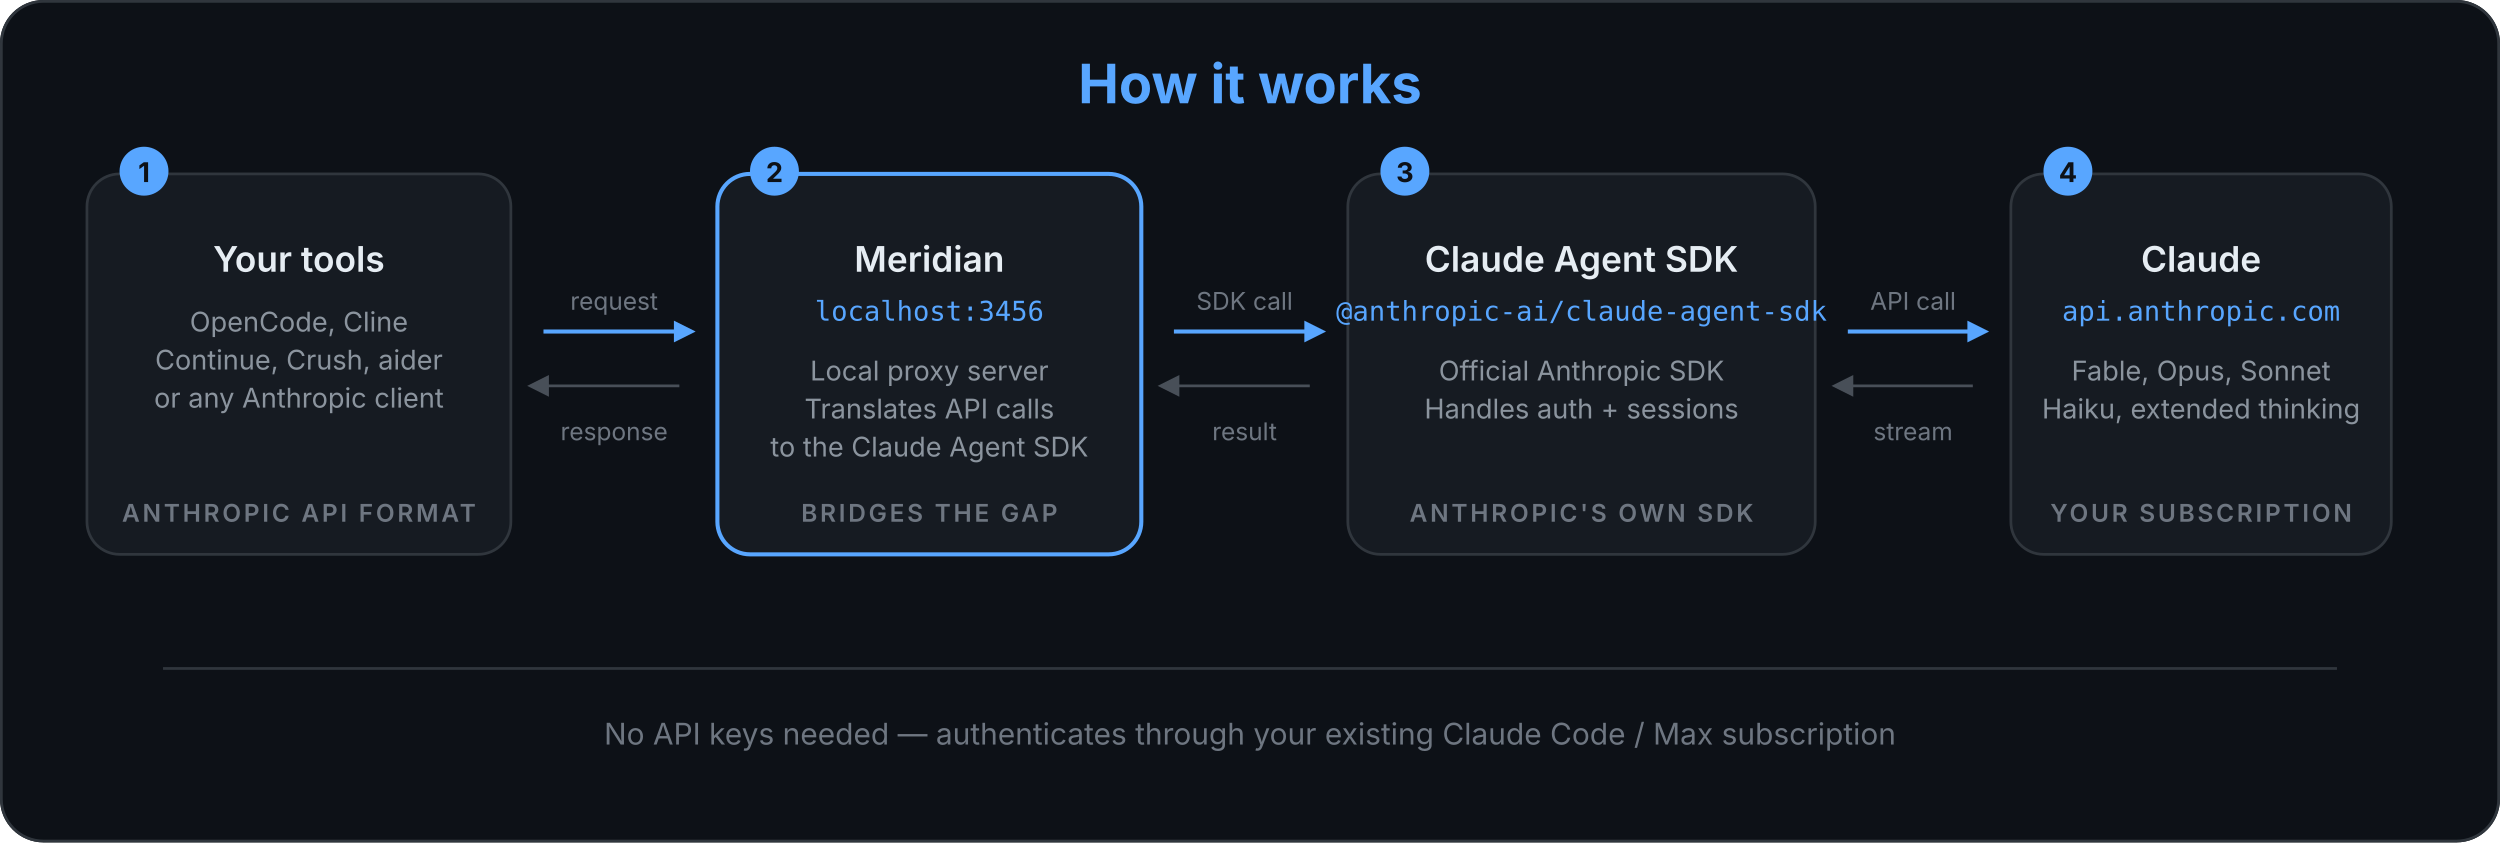
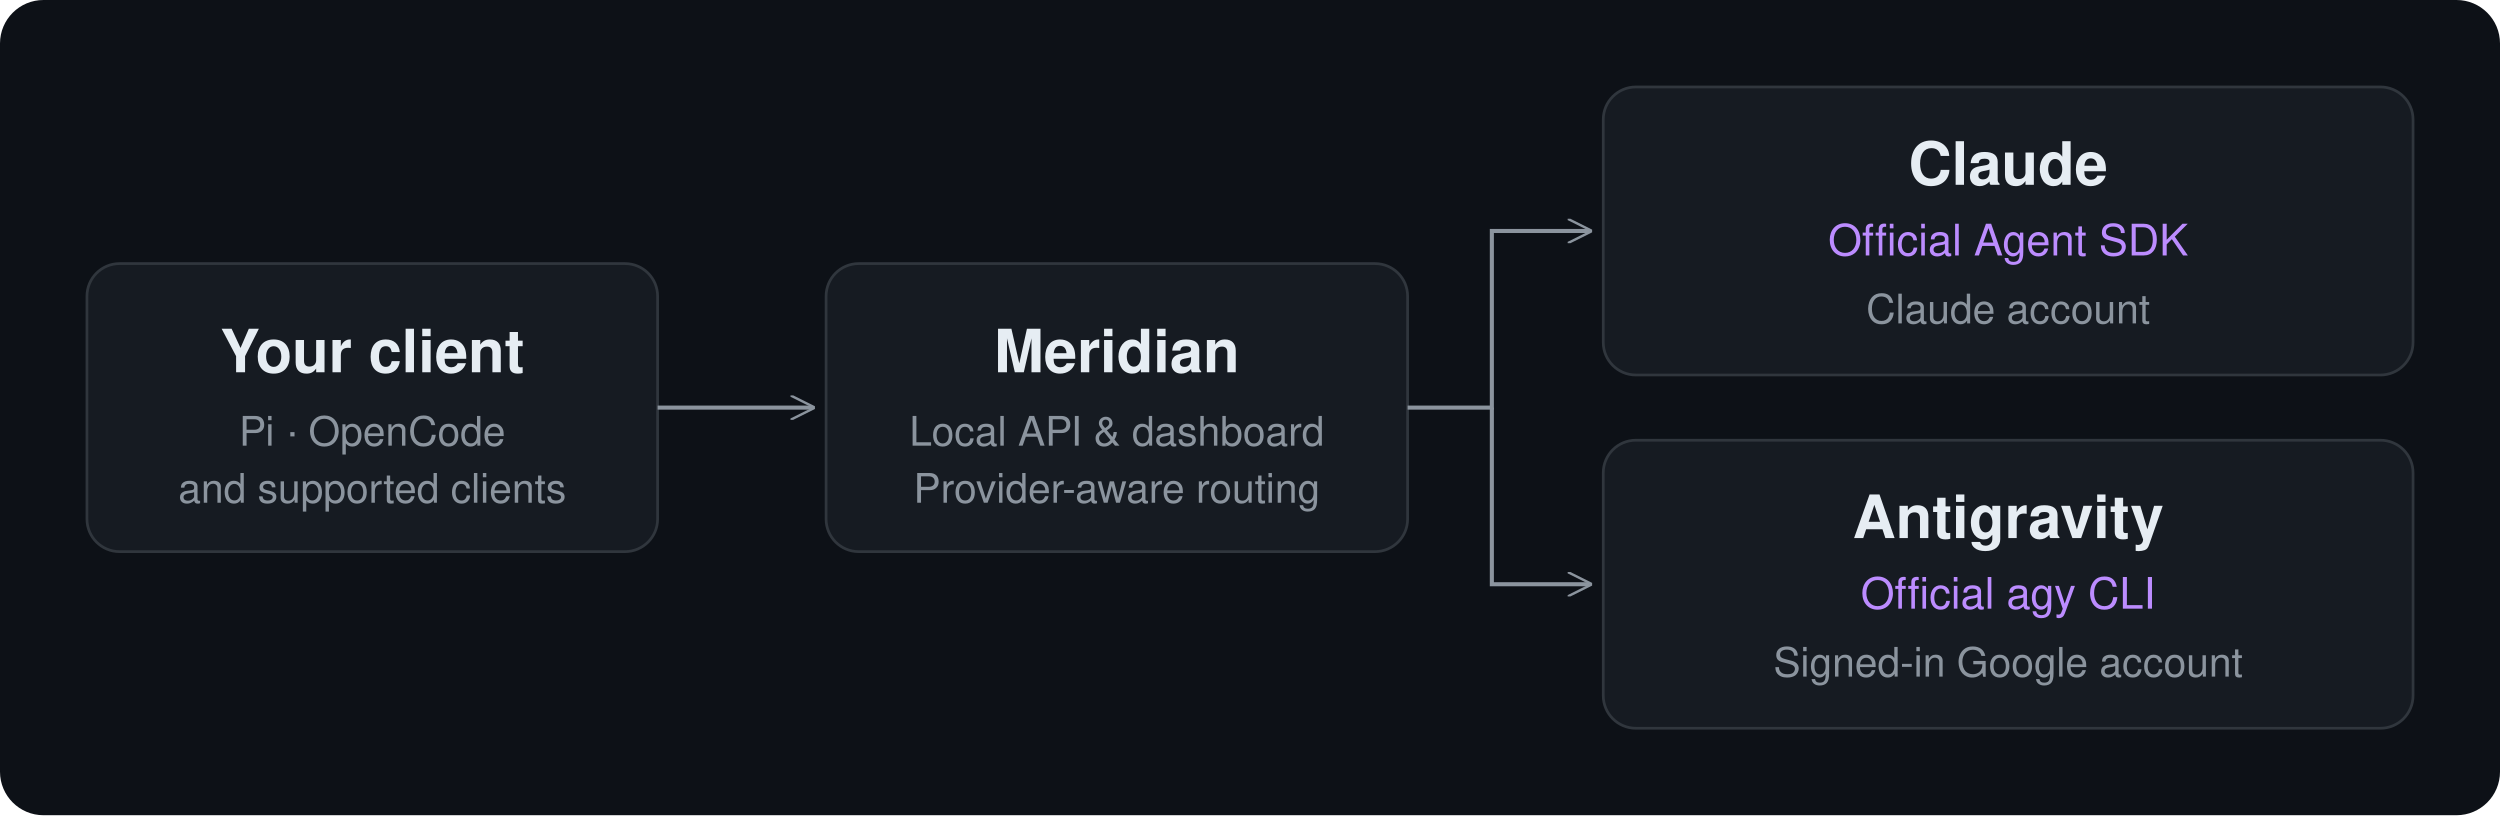
- <svg xmlns="http://www.w3.org/2000/svg" viewBox="0 0 920 310" fill="none">
-   <style>
-     .title { font-family: 'Inter', -apple-system, sans-serif; font-size: 20px; font-weight: 700; fill: #58a6ff; }
-     .box-label { font-family: 'Inter', -apple-system, sans-serif; font-size: 13px; font-weight: 600; fill: #e6edf3; }
-     .box-sub { font-family: 'JetBrains Mono', 'SF Mono', monospace; font-size: 10px; fill: #58a6ff; }
-     .box-detail { font-family: 'Inter', -apple-system, sans-serif; font-size: 10px; fill: #8b949e; }
-     .tag { font-family: 'Inter', -apple-system, sans-serif; font-size: 9px; font-weight: 600; fill: #6e7681; letter-spacing: 1px; }
-     .step-num { font-family: 'Inter', -apple-system, sans-serif; font-size: 10px; font-weight: 700; }
-     .footer { font-family: 'Inter', -apple-system, sans-serif; font-size: 11px; fill: #6e7681; }
-     .arrow-label { font-family: 'Inter', -apple-system, sans-serif; font-size: 9px; fill: #6e7681; text-anchor: middle; }
-   </style>
-   <rect width="920" height="310" rx="16" fill="#0d1117" />
-   <rect x="0.5" y="0.5" width="919" height="309" rx="15.5" stroke="#30363d" stroke-width="1" fill="none" />
-   <text class="title" x="460" y="38" text-anchor="middle">How it works</text>
-   <rect x="32" y="64" width="156" height="140" rx="12" fill="#161b22" stroke="#30363d" stroke-width="1" />
-   <rect x="44" y="54" width="18" height="18" rx="9" fill="#58a6ff" />
-   <text class="step-num" x="53" y="67" text-anchor="middle" fill="#0d1117">1</text>
-   <text class="box-label" x="110" y="100" text-anchor="middle">Your tools</text>
-   <text class="box-detail" x="110" y="122" text-anchor="middle">OpenCode, Cline</text>
-   <text class="box-detail" x="110" y="136" text-anchor="middle">Continue, Crush, aider</text>
-   <text class="box-detail" x="110" y="150" text-anchor="middle">or any Anthropic client</text>
-   <text class="tag" x="110" y="192" text-anchor="middle">ANTHROPIC API FORMAT</text>
-   <line x1="200" y1="122" x2="250" y2="122" stroke="#58a6ff" stroke-width="1.5" />
-   <polygon points="248,118 256,122 248,126" fill="#58a6ff" />
-   <text class="arrow-label" x="226" y="114">request</text>
-   <line x1="250" y1="142" x2="200" y2="142" stroke="#484f58" stroke-width="1" />
-   <polygon points="202,138 194,142 202,146" fill="#484f58" />
-   <text class="arrow-label" x="226" y="162">response</text>
-   <rect x="264" y="64" width="156" height="140" rx="12" fill="#161b22" stroke="#58a6ff" stroke-width="1.5" />
-   <rect x="276" y="54" width="18" height="18" rx="9" fill="#58a6ff" />
-   <text class="step-num" x="285" y="67" text-anchor="middle" fill="#0d1117">2</text>
-   <text class="box-label" x="342" y="100" text-anchor="middle">Meridian</text>
-   <text class="box-sub" x="342" y="118" text-anchor="middle">localhost:3456</text>
-   <text class="box-detail" x="342" y="140" text-anchor="middle">Local proxy server</text>
-   <text class="box-detail" x="342" y="154" text-anchor="middle">Translates API calls</text>
-   <text class="box-detail" x="342" y="168" text-anchor="middle">to the Claude Agent SDK</text>
-   <text class="tag" x="342" y="192" text-anchor="middle">BRIDGES THE GAP</text>
-   <line x1="432" y1="122" x2="482" y2="122" stroke="#58a6ff" stroke-width="1.5" />
-   <polygon points="480,118 488,122 480,126" fill="#58a6ff" />
-   <text class="arrow-label" x="458" y="114">SDK call</text>
-   <line x1="482" y1="142" x2="432" y2="142" stroke="#484f58" stroke-width="1" />
-   <polygon points="434,138 426,142 434,146" fill="#484f58" />
-   <text class="arrow-label" x="458" y="162">result</text>
-   <rect x="496" y="64" width="172" height="140" rx="12" fill="#161b22" stroke="#30363d" stroke-width="1" />
-   <rect x="508" y="54" width="18" height="18" rx="9" fill="#58a6ff" />
-   <text class="step-num" x="517" y="67" text-anchor="middle" fill="#0d1117">3</text>
-   <text class="box-label" x="582" y="100" text-anchor="middle">Claude Agent SDK</text>
-   <text class="box-sub" x="582" y="118" text-anchor="middle">@anthropic-ai/claude-agent-sdk</text>
-   <text class="box-detail" x="582" y="140" text-anchor="middle">Official Anthropic SDK</text>
-   <text class="box-detail" x="582" y="154" text-anchor="middle">Handles auth + sessions</text>
-   <text class="tag" x="582" y="192" text-anchor="middle">ANTHROPIC'S OWN SDK</text>
-   <line x1="680" y1="122" x2="726" y2="122" stroke="#58a6ff" stroke-width="1.5" />
-   <polygon points="724,118 732,122 724,126" fill="#58a6ff" />
-   <text class="arrow-label" x="704" y="114">API call</text>
-   <line x1="726" y1="142" x2="680" y2="142" stroke="#484f58" stroke-width="1" />
-   <polygon points="682,138 674,142 682,146" fill="#484f58" />
-   <text class="arrow-label" x="704" y="162">stream</text>
-   <rect x="740" y="64" width="140" height="140" rx="12" fill="#161b22" stroke="#30363d" stroke-width="1" />
-   <rect x="752" y="54" width="18" height="18" rx="9" fill="#58a6ff" />
-   <text class="step-num" x="761" y="67" text-anchor="middle" fill="#0d1117">4</text>
-   <text class="box-label" x="810" y="100" text-anchor="middle">Claude</text>
-   <text class="box-sub" x="810" y="118" text-anchor="middle">api.anthropic.com</text>
-   <text class="box-detail" x="810" y="140" text-anchor="middle">Fable, Opus, Sonnet</text>
-   <text class="box-detail" x="810" y="154" text-anchor="middle">Haiku, extended thinking</text>
-   <text class="tag" x="810" y="192" text-anchor="middle">YOUR SUBSCRIPTION</text>
-   <line x1="60" y1="246" x2="860" y2="246" stroke="#30363d" stroke-width="1" />
-   <text class="footer" x="460" y="274" text-anchor="middle">No API keys needed — authenticates through your existing Claude Code / Max subscription</text>
+ <svg xmlns="http://www.w3.org/2000/svg" width="920" height="300" viewBox="0 0 920 300" role="img" aria-labelledby="title desc">
+   <defs>
+     <marker id="arrow" viewBox="0 0 10 10" refX="9" refY="5" markerWidth="6" markerHeight="6" orient="auto">
+       <path d="M0 0 10 5 0 10" fill="none" stroke="#8b949e" />
+     </marker>
+   </defs>
+   <rect width="920" height="300" rx="16" fill="#0d1117" />
+   <g fill="#161b22" stroke="#30363d">
+     <rect x="32" y="97" width="210" height="106" rx="12" />
+     <rect x="304" y="97" width="214" height="106" rx="12" />
+     <rect x="590" y="32" width="298" height="106" rx="12" />
+     <rect x="590" y="162" width="298" height="106" rx="12" />
+   </g>
+   <g fill="none" stroke="#8b949e" stroke-width="1.5" marker-end="url(#arrow)">
+     <path d="M242 150h57" />
+     <path d="M518 150h31V85h36" />
+     <path d="M549 150v65h36" />
+   </g>
+   <g font-family="-apple-system,BlinkMacSystemFont,Segoe UI,Helvetica,Arial,sans-serif" text-anchor="middle">
+     <g fill="#e6edf3" font-size="22" font-weight="600">
+       <text x="137" y="137">Your client</text>
+       <text x="411" y="137">Meridian</text>
+       <text x="739" y="68">Claude</text>
+       <text x="739" y="198">Antigravity</text>
+     </g>
+     <g fill="#8b949e" font-size="15">
+       <text x="137" y="164">Pi · OpenCode</text>
+       <text x="137" y="185">and supported clients</text>
+       <text x="411" y="164">Local API &amp; dashboard</text>
+       <text x="411" y="185">Provider-aware routing</text>
+       <text x="739" y="119">Claude account</text>
+       <text x="739" y="249">Signed-in Google account</text>
+     </g>
+     <g fill="#bc8cff" font-size="16">
+       <text x="739" y="94">Official Agent SDK</text>
+       <text x="739" y="224">Official agy CLI</text>
+     </g>
+   </g>
</svg>
